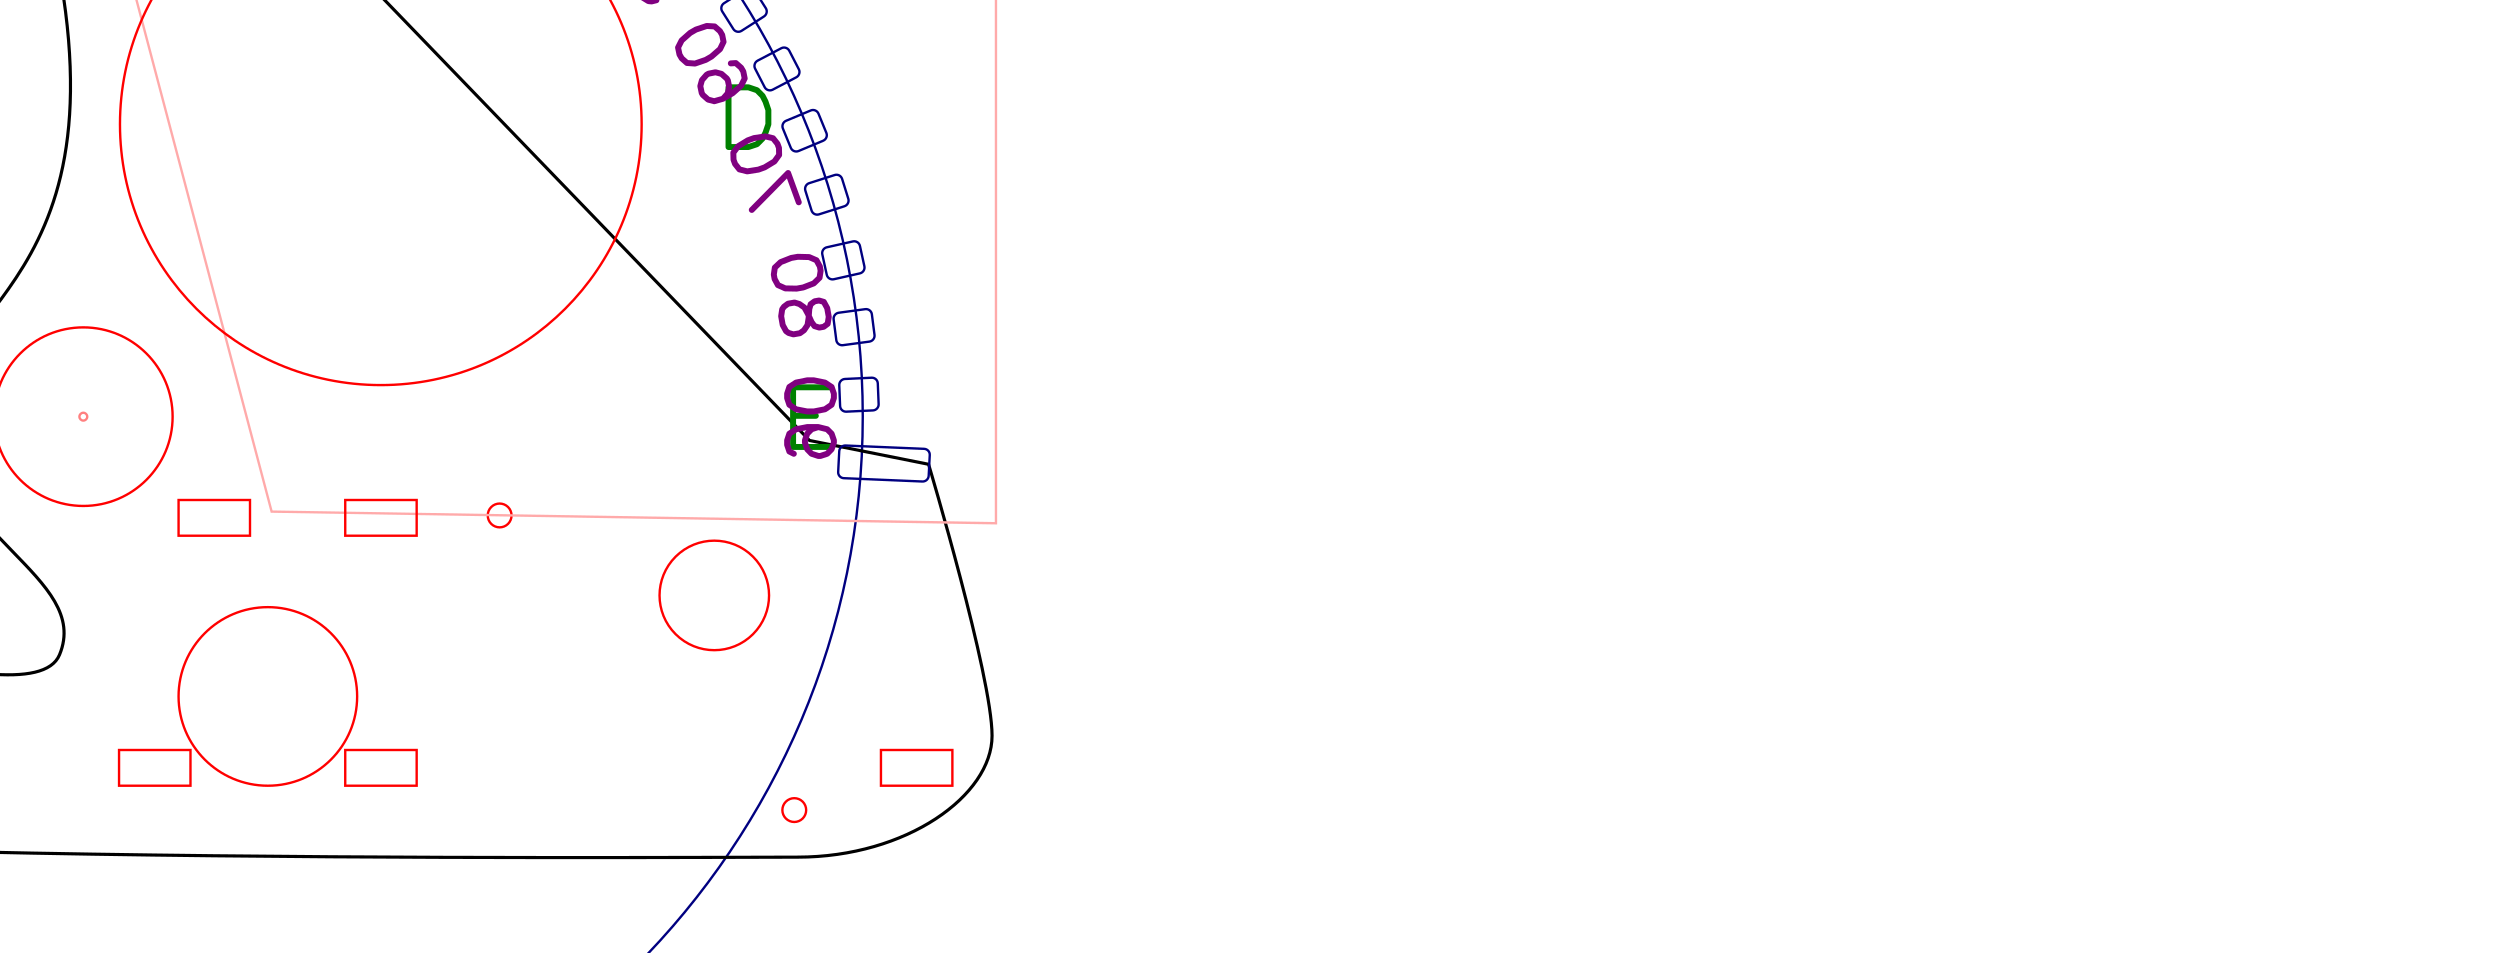
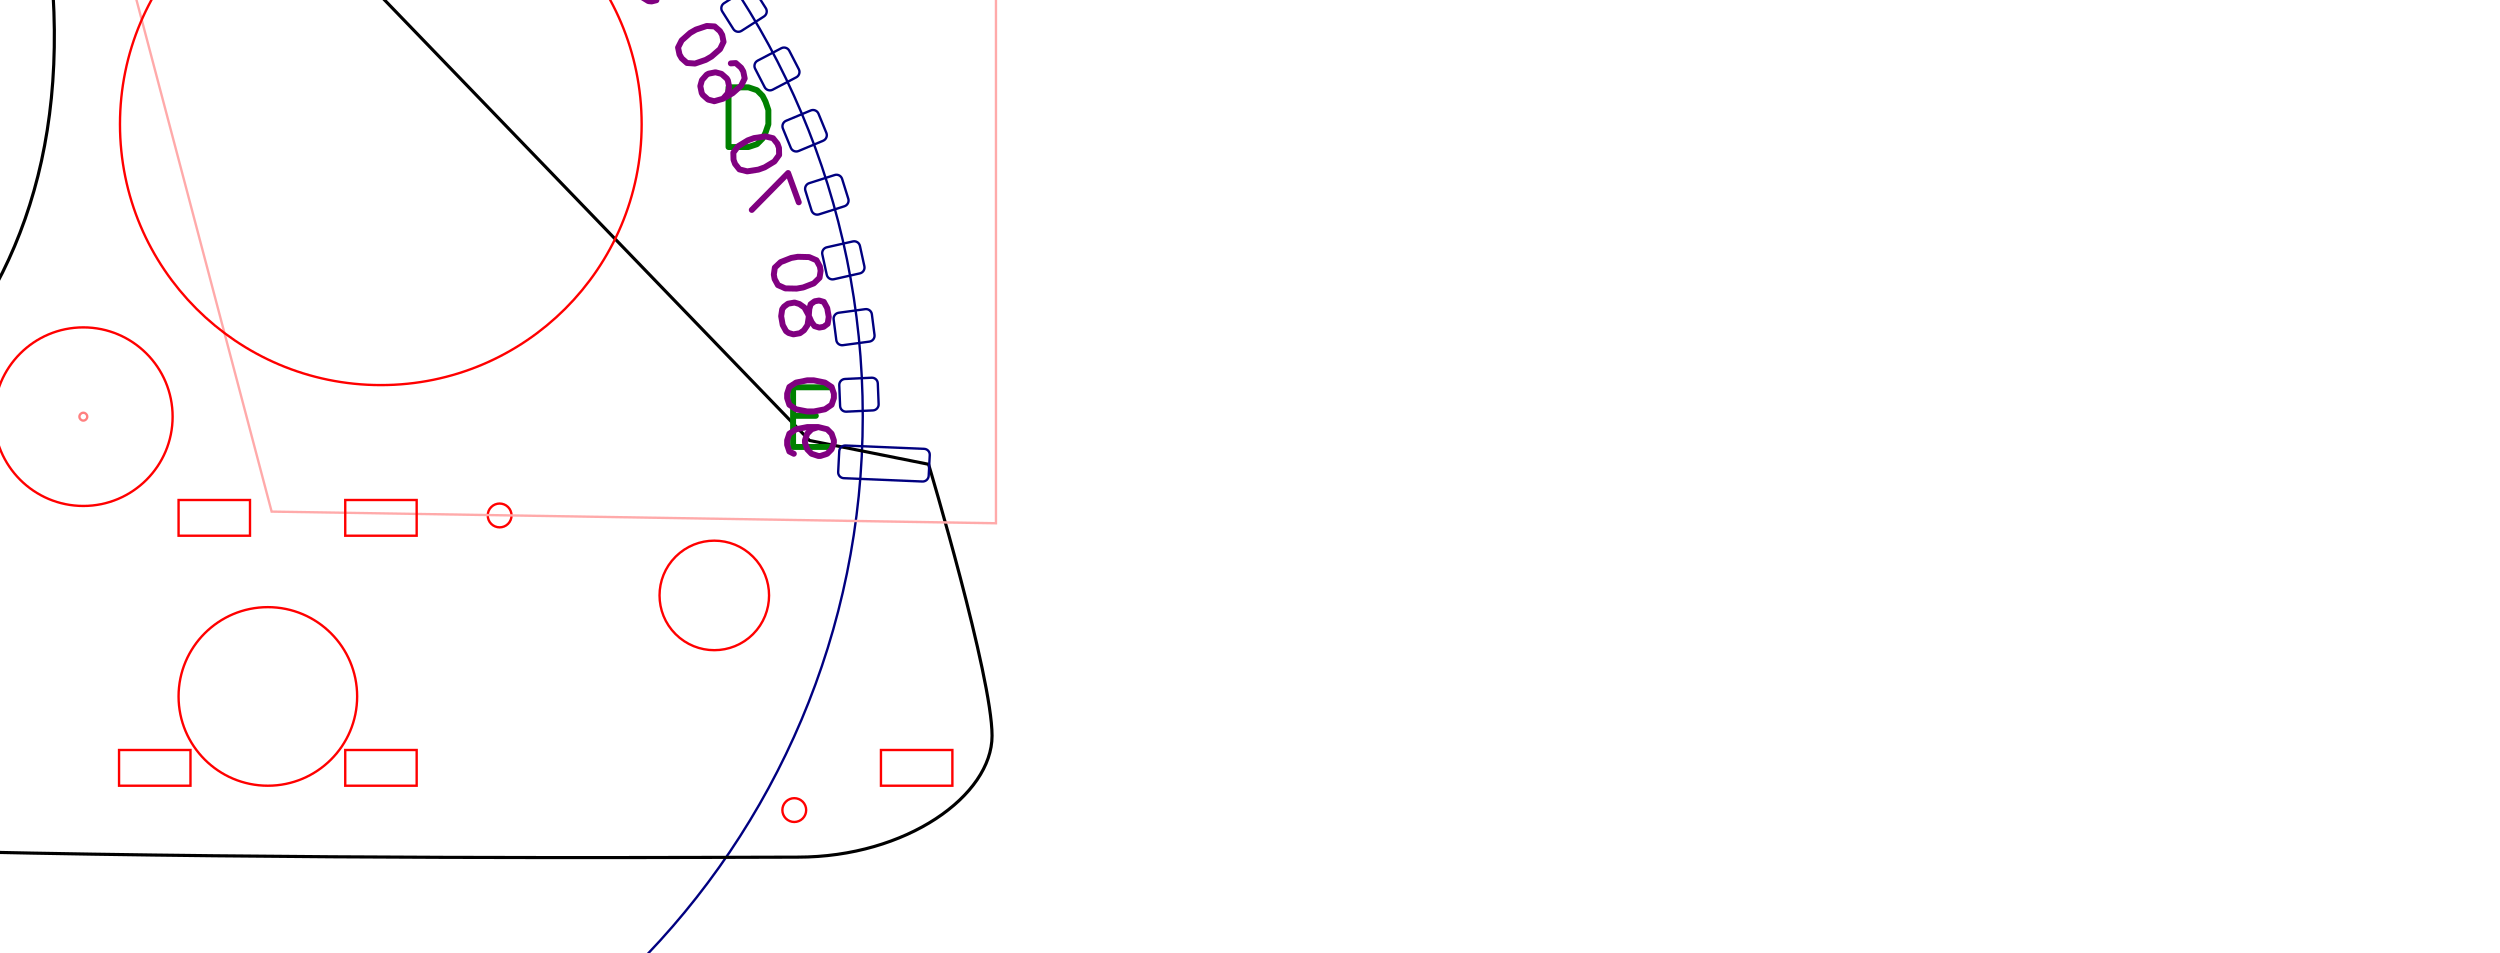
<svg xmlns="http://www.w3.org/2000/svg" id="svg5" version="1.1" viewBox="0 0 210 80" height="80mm" width="210mm">
  <defs id="defs2" />
  <g id="layer1">
    <circle style="fill:none;stroke:#000080;stroke-width:0.2" id="circle2192" cx="7.002" cy="34.972" r="65.47" />
    <rect style="fill:none;stroke:#000080;stroke-width:0.2" id="rect2960" width="2.748" height="3.24" x="8.238" y="-32.159" ry="0.5" rx="0.5" transform="matrix(0.9988897,0.04711084,-0.04038578,0.9991842,0,0)" />
    <g id="g1478" style="stroke:#ff0000" transform="translate(-243,-7)">
      <rect style="fill:none;stroke:#ff0000;stroke-width:0.2" id="rect1348" width="6" height="3" x="195" y="70" />
      <rect style="fill:none;stroke:#ff0000;stroke-width:0.2" id="rect1474" width="6" height="3" x="219" y="70" />
    </g>
    <path id="circle1643" style="fill:none;stroke:#ff0000;stroke-width:0.2" d="m 42.677,44.005 a 1,1 0 0 1 -1.414,0 1,1 0 0 1 0,-1.414 1,1 0 0 1 1.414,0 1,1 0 0 1 0,1.414 z m 24.749,24.749 a 1,1 0 0 1 -1.414,0 1,1 0 0 1 0,-1.414 1,1 0 0 1 1.414,0 1,1 0 0 1 0,1.414 z m -4.172,-15.486 a 4.6,4.6 0 0 1 -6.505,0 4.6,4.6 0 0 1 0,-6.505 4.6,4.6 0 0 1 6.505,0 4.6,4.6 0 0 1 0,6.505 z" />
-     <path style="fill:none;stroke:#000000;stroke-width:0.265px;stroke-linecap:butt;stroke-linejoin:miter;stroke-opacity:1" d="m 78,39 c 0,0 5.333,17.806 5.333,22.806 C 83.333,66.806 76.17,72 67,72 57.83,72 -42.764,72.716 -49.52,67.855 -56.277,62.993 -50,49 -38,49 -26,49 2.502,61.013 5,55 7.724,48.444 -5,45 -5,35 -5,25 12.552,23.462 3.157,-10.253 1.952,-14.577 -3.747,-34.896 4.067,-34.26 l 3.339,5.259 1.154,4.391 L 68,37 Z" id="path1680" />
+     <path style="fill:none;stroke:#000000;stroke-width:0.265px;stroke-linecap:butt;stroke-linejoin:miter;stroke-opacity:1" d="m 78,39 c 0,0 5.333,17.806 5.333,22.806 C 83.333,66.806 76.17,72 67,72 57.83,72 -42.764,72.716 -49.52,67.855 -56.277,62.993 -50.173,49.829 -38.208,48.913 -11.955,42.719 10.5,26.254 3.157,-10.253 1.952,-14.577 -3.747,-34.896 4.067,-34.26 l 3.339,5.259 1.154,4.391 L 68,37 Z" id="path1680" />
    <path id="rect4148" style="fill:none;stroke:#ffaaaa;stroke-width:0.2" d="M 3.093,-31.695 H 83.661 V 43.954 L 22.817,42.975 Z" />
    <rect style="fill:none;stroke:#ff0000;stroke-width:0.2" id="rect2314" width="6" height="3" x="15" y="42" />
    <rect style="fill:none;stroke:#ff0000;stroke-width:0.2" id="rect2316" width="6" height="3" x="29" y="42" />
    <rect style="fill:none;stroke:#ff0000;stroke-width:0.2" id="rect2320" width="6" height="3" x="10" y="63" />
    <rect style="fill:none;stroke:#ff0000;stroke-width:0.2" id="rect2322" width="6" height="3" x="29" y="63" />
    <circle style="fill:none;stroke:#ff0000;stroke-width:0.2" id="path1243" cx="31.988" cy="10.438" r="21.91" />
    <rect style="fill:none;stroke:#ff0000;stroke-width:0.2" id="rect862" width="6" height="3" x="74" y="63" />
    <circle style="fill:none;stroke:#ff0000;stroke-width:0.2" id="circle1083" cx="22.5" cy="58.5" r="7.5" />
    <circle style="fill:none;stroke:#ff0000;stroke-width:0.2" id="circle1722" cx="7" cy="35" r="7.5" />
    <g style="fill:none;stroke:#008000;stroke-width:0.699;stroke-linecap:round;stroke-linejoin:round;stroke-miterlimit:4;stroke-dasharray:none" id="g2216" transform="matrix(0.7154502,0,0,0.7154502,-3.508744,11.82915)">
      <path d="m 16.429,-54.237 -2.667,7.006 m 2.667,-7.006 2.667,7.006 m -4.339,-2.328 h 3.344" style="stroke:#008000;stroke-width:0.699;stroke-miterlimit:4;stroke-dasharray:none" id="path2166" />
      <path d="m 42.518,-49.231 v 7.006 m 0,-7.006 h 3.006 l 0.995,0.339 0.339,0.339 0.339,0.656 v 0.677 l -0.339,0.656 -0.339,0.339 -0.995,0.339 m -3.006,0 h 3.006 l 0.995,0.328 0.339,0.328 0.339,0.677 v 0.995 l -0.339,0.667 -0.339,0.333 -0.995,0.333 h -3.006" style="stroke:#008000;stroke-width:0.699;stroke-miterlimit:4;stroke-dasharray:none" id="path2168" />
      <path d="m 78.964,-28.466 -0.339,-0.667 -0.667,-0.667 -0.667,-0.339 h -1.333 l -0.667,0.339 -0.667,0.667 -0.339,0.667 -0.328,0.995 v 1.672 l 0.328,0.995 0.339,0.672 0.667,0.667 0.667,0.333 h 1.333 l 0.667,-0.333 0.667,-0.667 0.339,-0.672" style="stroke:#008000;stroke-width:0.699;stroke-miterlimit:4;stroke-dasharray:none" id="path2170" />
      <path d="m 90.439,-6.28 v 7.006 m 0,-7.006 h 2.339 l 1.005,0.339 0.656,0.667 0.339,0.667 0.339,0.995 v 1.672 l -0.339,0.995 -0.339,0.672 -0.656,0.667 -1.005,0.333 h -2.339" style="stroke:#008000;stroke-width:0.699;stroke-miterlimit:4;stroke-dasharray:none" id="path2172" />
      <path d="m 98.02,28.94 v 7.006 m 0,-7.006 h 4.339 m -4.339,3.344 h 2.667 m -2.667,3.662 h 4.339" style="stroke:#008000;stroke-width:0.699;stroke-miterlimit:4;stroke-dasharray:none" id="path2174" />
      <path d="m 16.505,-54.199 0.779,0.265 0.531,0.779 0.257,1.31 v 0.779 l -0.257,1.31 -0.531,0.783 -0.779,0.261 H 15.983 l -0.788,-0.261 -0.514,-0.783 -0.265,-1.31 v -0.779 l 0.265,-1.31 0.514,-0.779 0.788,-0.265 h 0.522" style="stroke:#800080;stroke-width:0.699;stroke-miterlimit:4;stroke-dasharray:none" id="path2176" />
      <g id="g2538" style="stroke:#800080;stroke-width:0.892;stroke-miterlimit:4;stroke-dasharray:none" transform="matrix(-0.7714054,-0.1360196,-0.1360196,0.7714054,-61.59574,-4.106234)">
        <path d="m -111.218,-80.116 0.656,-0.328 1.005,-1.005 v 7.006" style="stroke:#800080;stroke-width:0.892;stroke-miterlimit:4;stroke-dasharray:none" id="path2178" />
        <path d="m -103.556,-81.45 -0.995,0.339 -0.677,0.995 -0.328,1.672 v 0.995 l 0.328,1.672 0.677,1 0.995,0.333 h 0.667 l 1.005,-0.333 0.656,-1 0.339,-1.672 v -0.995 l -0.339,-1.672 -0.656,-0.995 -1.005,-0.339 h -0.667" style="stroke:#800080;stroke-width:0.892;stroke-miterlimit:4;stroke-dasharray:none" id="path2180" />
      </g>
      <g id="g2534" style="stroke:#800080;stroke-width:0.892" transform="matrix(-0.7360665,-0.2679063,-0.2679063,0.7360665,-41.78629,-12.53484)">
        <path d="m -94.56,-79.777 v -0.339 l 0.339,-0.656 0.339,-0.339 0.656,-0.339 h 1.333 l 0.677,0.339 0.328,0.339 0.328,0.656 v 0.677 l -0.328,0.656 -0.667,1.005 -3.334,3.334 h 4.667" style="stroke:#800080;stroke-width:0.892;stroke-miterlimit:4;stroke-dasharray:none" id="path2182" />
        <path d="m -86.221,-81.45 -0.995,0.339 -0.677,0.995 -0.328,1.672 v 0.995 l 0.328,1.672 0.677,1 0.995,0.333 h 0.667 l 1.005,-0.333 0.656,-1 0.339,-1.672 v -0.995 l -0.339,-1.672 -0.656,-0.995 -1.005,-0.339 h -0.667" style="stroke:#800080;stroke-width:0.892;stroke-miterlimit:4;stroke-dasharray:none" id="path2184" />
      </g>
      <g id="g2530" style="stroke:#800080;stroke-width:0.892" transform="matrix(-0.6783625,-0.3916528,-0.3916528,0.6783625,-20.76652,-15.07971)">
        <path d="m -76.886,-81.45 h 3.662 l -1.99,2.667 h 0.995 l 0.667,0.339 0.328,0.339 0.339,0.995 v 0.667 l -0.339,1 -0.656,0.667 -1.005,0.333 h -1.005 l -0.995,-0.333 -0.339,-0.333 -0.328,-0.667" style="stroke:#800080;stroke-width:0.892;stroke-miterlimit:4;stroke-dasharray:none" id="path2186" />
        <path d="m -68.885,-81.45 -0.995,0.339 -0.677,0.995 -0.328,1.672 v 0.995 l 0.328,1.672 0.677,1 0.995,0.333 h 0.667 l 1.005,-0.333 0.656,-1 0.339,-1.672 v -0.995 l -0.339,-1.672 -0.656,-0.995 -1.005,-0.339 h -0.667" style="stroke:#800080;stroke-width:0.892;stroke-miterlimit:4;stroke-dasharray:none" id="path2188" />
      </g>
      <g id="g2526" style="stroke:#800080;stroke-width:0.892" transform="matrix(-0.6000469,-0.5034991,-0.5034991,0.6000469,-1.398849,-11.89908)">
        <path d="m -56.883,-81.45 -3.334,4.678 h 5.006 m -1.672,-4.678 v 7.006" style="stroke:#800080;stroke-width:0.892;stroke-miterlimit:4;stroke-dasharray:none" id="path2190" />
        <path d="m -51.55,-81.45 -0.995,0.339 -0.677,0.995 -0.328,1.672 v 0.995 l 0.328,1.672 0.677,1 0.995,0.333 h 0.667 l 1.005,-0.333 0.656,-1 0.339,-1.672 v -0.995 l -0.339,-1.672 -0.656,-0.995 -1.005,-0.339 h -0.667" style="stroke:#800080;stroke-width:0.892;stroke-miterlimit:4;stroke-dasharray:none" id="path2192" />
      </g>
      <g id="g2522" style="stroke:#800080;stroke-width:0.892" transform="matrix(-0.5034991,-0.6000469,-0.6000469,0.5034991,14.91035,-4.083944)">
        <path d="m -38.882,-81.45 h -3.334 l -0.339,3.006 0.339,-0.339 0.995,-0.328 h 1.005 l 1.005,0.328 0.656,0.677 0.339,0.995 v 0.667 l -0.339,1 -0.656,0.667 -1.005,0.333 h -1.005 l -0.995,-0.333 -0.339,-0.333 -0.328,-0.667" style="stroke:#800080;stroke-width:0.892;stroke-miterlimit:4;stroke-dasharray:none" id="path2194" />
        <path d="m -34.214,-81.45 -0.995,0.339 -0.677,0.995 -0.328,1.672 v 0.995 l 0.328,1.672 0.677,1 0.995,0.333 h 0.667 l 1.005,-0.333 0.656,-1 0.339,-1.672 v -0.995 l -0.339,-1.672 -0.656,-0.995 -1.005,-0.339 h -0.667" style="stroke:#800080;stroke-width:0.892;stroke-miterlimit:4;stroke-dasharray:none" id="path2196" />
      </g>
      <g id="g2518" style="stroke:#800080;stroke-width:0.892" transform="matrix(-0.3916528,-0.6783625,-0.6783625,0.3916528,27.83242,8.022007)">
        <path d="m -21.218,-80.444 -0.328,-0.667 -1.005,-0.339 h -0.656 l -1.005,0.339 -0.667,0.995 -0.339,1.672 v 1.672 l 0.339,1.328 0.667,0.667 1.005,0.333 h 0.328 l 1.005,-0.333 0.656,-0.667 0.339,-1 v -0.328 l -0.339,-1.005 -0.656,-0.667 -1.005,-0.339 h -0.328 l -1.005,0.339 -0.667,0.667 -0.339,1.005" style="stroke:#800080;stroke-width:0.892;stroke-miterlimit:4;stroke-dasharray:none" id="path2198" />
        <path d="m -16.879,-81.45 -0.995,0.339 -0.677,0.995 -0.328,1.672 v 0.995 l 0.328,1.672 0.677,1 0.995,0.333 h 0.667 l 1.005,-0.333 0.656,-1 0.339,-1.672 v -0.995 l -0.339,-1.672 -0.656,-0.995 -1.005,-0.339 h -0.667" style="stroke:#800080;stroke-width:0.892;stroke-miterlimit:4;stroke-dasharray:none" id="path2200" />
      </g>
      <g id="g2514" style="stroke:#800080;stroke-width:0.892" transform="matrix(-0.2679063,-0.7360665,-0.7360665,0.2679063,36.53258,22.99283)">
        <path d="m -3.544,-81.45 -3.334,7.006 m -1.333,-7.006 h 4.667" style="stroke:#800080;stroke-width:0.892;stroke-miterlimit:4;stroke-dasharray:none" id="path2202" />
        <path d="m 0.457,-81.45 -0.995,0.339 -0.677,0.995 -0.328,1.672 v 0.995 l 0.328,1.672 0.677,1 0.995,0.333 h 0.667 l 1.005,-0.333 0.656,-1 0.339,-1.672 v -0.995 L 2.785,-80.116 2.129,-81.111 1.124,-81.45 H 0.457" style="stroke:#800080;stroke-width:0.892;stroke-miterlimit:4;stroke-dasharray:none" id="path2204" />
      </g>
      <g id="g2510" style="stroke:#800080;stroke-width:0.892" transform="matrix(-0.1360196,-0.7714054,-0.7714054,0.1360196,40.84204,40.06845)">
        <path d="m 10.785,-81.45 -0.995,0.339 -0.339,0.667 v 0.667 l 0.339,0.667 0.667,0.328 1.333,0.339 1.005,0.339 0.656,0.656 0.339,0.677 v 0.995 l -0.339,0.667 -0.328,0.333 -1.005,0.333 H 10.785 L 9.791,-74.777 9.452,-75.11 9.124,-75.777 v -0.995 l 0.328,-0.677 0.677,-0.656 0.995,-0.339 1.333,-0.339 0.667,-0.328 0.328,-0.667 v -0.667 l -0.328,-0.667 -1.005,-0.339 h -1.333" style="stroke:#800080;stroke-width:0.892;stroke-miterlimit:4;stroke-dasharray:none" id="path2206" />
        <path d="m 17.792,-81.45 -0.995,0.339 -0.677,0.995 -0.328,1.672 v 0.995 l 0.328,1.672 0.677,1 0.995,0.333 h 0.667 l 1.005,-0.333 0.656,-1 0.339,-1.672 v -0.995 l -0.339,-1.672 -0.656,-0.995 -1.005,-0.339 h -0.667" style="stroke:#800080;stroke-width:0.892;stroke-miterlimit:4;stroke-dasharray:none" id="path2208" />
      </g>
      <g id="g2506" style="stroke:#800080;stroke-width:0.892" transform="matrix(0,-0.7833056,-0.7833056,0,39.00913,57.72418)">
        <path d="m 30.788,-79.111 -0.328,1.005 -0.667,0.656 -0.995,0.339 h -0.339 l -0.995,-0.339 -0.677,-0.656 -0.328,-1.005 v -0.328 l 0.328,-1.005 0.677,-0.667 0.995,-0.339 h 0.339 l 0.995,0.339 0.667,0.667 0.328,1.333 v 1.662 l -0.328,1.672 -0.667,1 -0.995,0.333 h -0.677 l -0.995,-0.333 -0.339,-0.667" style="stroke:#800080;stroke-width:0.892;stroke-miterlimit:4;stroke-dasharray:none" id="path2210" />
        <path d="m 35.127,-81.45 -0.995,0.339 -0.677,0.995 -0.328,1.672 v 0.995 l 0.328,1.672 0.677,1 0.995,0.333 h 0.667 l 1.005,-0.333 0.656,-1 0.339,-1.672 v -0.995 l -0.339,-1.672 -0.656,-0.995 -1.005,-0.339 h -0.667" style="stroke:#800080;stroke-width:0.892;stroke-miterlimit:4;stroke-dasharray:none" id="path2212" />
      </g>
    </g>
    <rect style="fill:#00ff00;stroke:#000000;stroke-width:0.1;stroke-miterlimit:4;stroke-dasharray:none" id="rect914" width="3" height="3" x="8.043" y="-38.262" transform="rotate(5)" />
    <circle style="fill:none;stroke:#ff8080;stroke-width:0.2" id="circle2853" cx="7" cy="35" r="0.329" />
    <rect style="fill:none;stroke:#000080;stroke-width:0.2" id="rect2953" width="2.748" height="3.24" x="11.23" y="-33.044" ry="0.5" rx="0.5" transform="matrix(0.9909826,0.1339905,-0.1273167,0.9918621,0,0)" />
    <rect style="fill:none;stroke:#000080;stroke-width:0.2" id="rect2955" width="2.748" height="3.24" x="14.135" y="-34.186" ry="0.5" rx="0.5" transform="matrix(0.9755336,0.2198505,-0.2132787,0.9769914,0,0)" />
    <rect style="fill:none;stroke:#000080;stroke-width:0.2" id="rect2957" width="2.748" height="3.24" x="16.931" y="-35.576" ry="0.5" rx="0.5" transform="matrix(0.9526602,0.3040372,-0.2976176,0.9546852,0,0)" />
    <rect style="fill:none;stroke:#000080;stroke-width:0.2" id="rect2959" width="2.748" height="3.24" x="19.597" y="-37.204" ry="0.5" rx="0.5" transform="matrix(0.9225364,0.3859101,-0.3796913,0.9251132,0,0)" />
    <rect style="fill:none;stroke:#000080;stroke-width:0.2" id="rect2961" width="2.748" height="3.24" x="22.113" y="-39.056" ry="0.5" rx="0.5" transform="matrix(0.8853916,0.4648459,-0.4588754,0.8885006,0,0)" />
    <rect style="fill:none;stroke:#000080;stroke-width:0.2" id="rect2963" width="2.748" height="3.24" x="24.459" y="-41.12" ry="0.5" rx="0.5" transform="matrix(0.8415084,0.540244,-0.5345672,0.845126,0,0)" />
    <rect style="fill:none;stroke:#000080;stroke-width:0.2" id="rect2965" width="2.748" height="3.24" x="26.617" y="-43.38" ry="0.5" rx="0.5" transform="matrix(0.7912208,0.6115305,-0.6061906,0.7953194,0,0)" />
    <rect style="fill:none;stroke:#000080;stroke-width:0.2" id="rect2967" width="2.748" height="3.24" x="28.572" y="-45.817" ry="0.5" rx="0.5" transform="matrix(0.7349116,0.6781629,-0.6732005,0.73946,0,0)" />
    <rect style="fill:none;stroke:#000080;stroke-width:0.2" id="rect2969" width="2.748" height="3.24" x="30.308" y="-48.414" ry="0.5" rx="0.5" transform="matrix(0.6730093,0.7396341,-0.735087,0.6779728,0,0)" />
    <rect style="fill:none;stroke:#000080;stroke-width:0.2" id="rect2971" width="2.748" height="3.24" x="31.812" y="-51.151" ry="0.5" rx="0.5" transform="matrix(0.6059849,0.7954761,-0.791379,0.6113259,0,0)" />
    <rect style="fill:none;stroke:#000080;stroke-width:0.2" id="rect2973" width="2.748" height="3.24" x="33.072" y="-54.008" ry="0.5" rx="0.5" transform="matrix(0.5343486,0.8452642,-0.8416481,0.5400264,0,0)" />
    <rect style="fill:none;stroke:#000080;stroke-width:0.2" id="rect2975" width="2.748" height="3.24" x="34.08" y="-56.961" ry="0.5" rx="0.5" transform="matrix(0.4586457,0.8886192,-0.8855118,0.464617,0,0)" />
    <rect style="fill:none;stroke:#000080;stroke-width:0.2" id="rect2977" width="2.748" height="3.24" x="34.827" y="-59.989" ry="0.5" rx="0.5" transform="matrix(0.3794521,0.9252114,-0.9226361,0.3856715,0,0)" />
    <rect style="fill:none;stroke:#000080;stroke-width:0.2" id="rect2979" width="2.748" height="3.24" x="35.308" y="-63.07" ry="0.5" rx="0.5" transform="matrix(0.2973707,0.9547621,-0.9527387,0.3037909,0,0)" />
    <rect style="fill:none;stroke:#000080;stroke-width:0.2" id="rect2981" width="2.748" height="3.24" x="35.518" y="-66.178" ry="0.5" rx="0.5" transform="matrix(0.2130261,0.9770465,-0.9755904,0.2195982,0,0)" />
    <rect style="fill:none;stroke:#000080;stroke-width:0.2" id="rect2983" width="2.748" height="3.24" x="35.457" y="-69.291" ry="0.5" rx="0.5" transform="matrix(0.1270602,0.991895,-0.9910172,0.1337343,0,0)" />
    <rect style="fill:none;stroke:#000080;stroke-width:0.2" id="rect2985" width="2.748" height="3.24" x="35.125" y="-72.385" ry="0.5" rx="0.5" transform="matrix(0.04012739,0.9991946,-0.9989018,0.04685255,0,0)" />
    <rect style="fill:none;stroke:#000080;stroke-width:0.2" id="rect2987" width="2.748" height="7.61" x="34.391" y="-79.979" ry="0.5" rx="0.5" transform="matrix(-0.05181861,0.9986565,-0.9991074,-0.04224265,0,0)" />
    <rect style="fill:none;stroke:#000080;stroke-width:0.2" id="rect3402" width="2.748" height="5.777" x="5.132" y="-34.091" ry="0.5" rx="0.5" transform="matrix(0.9993007,-0.03739268,0.04543273,0.9989674,0,0)" />
  </g>
</svg>
